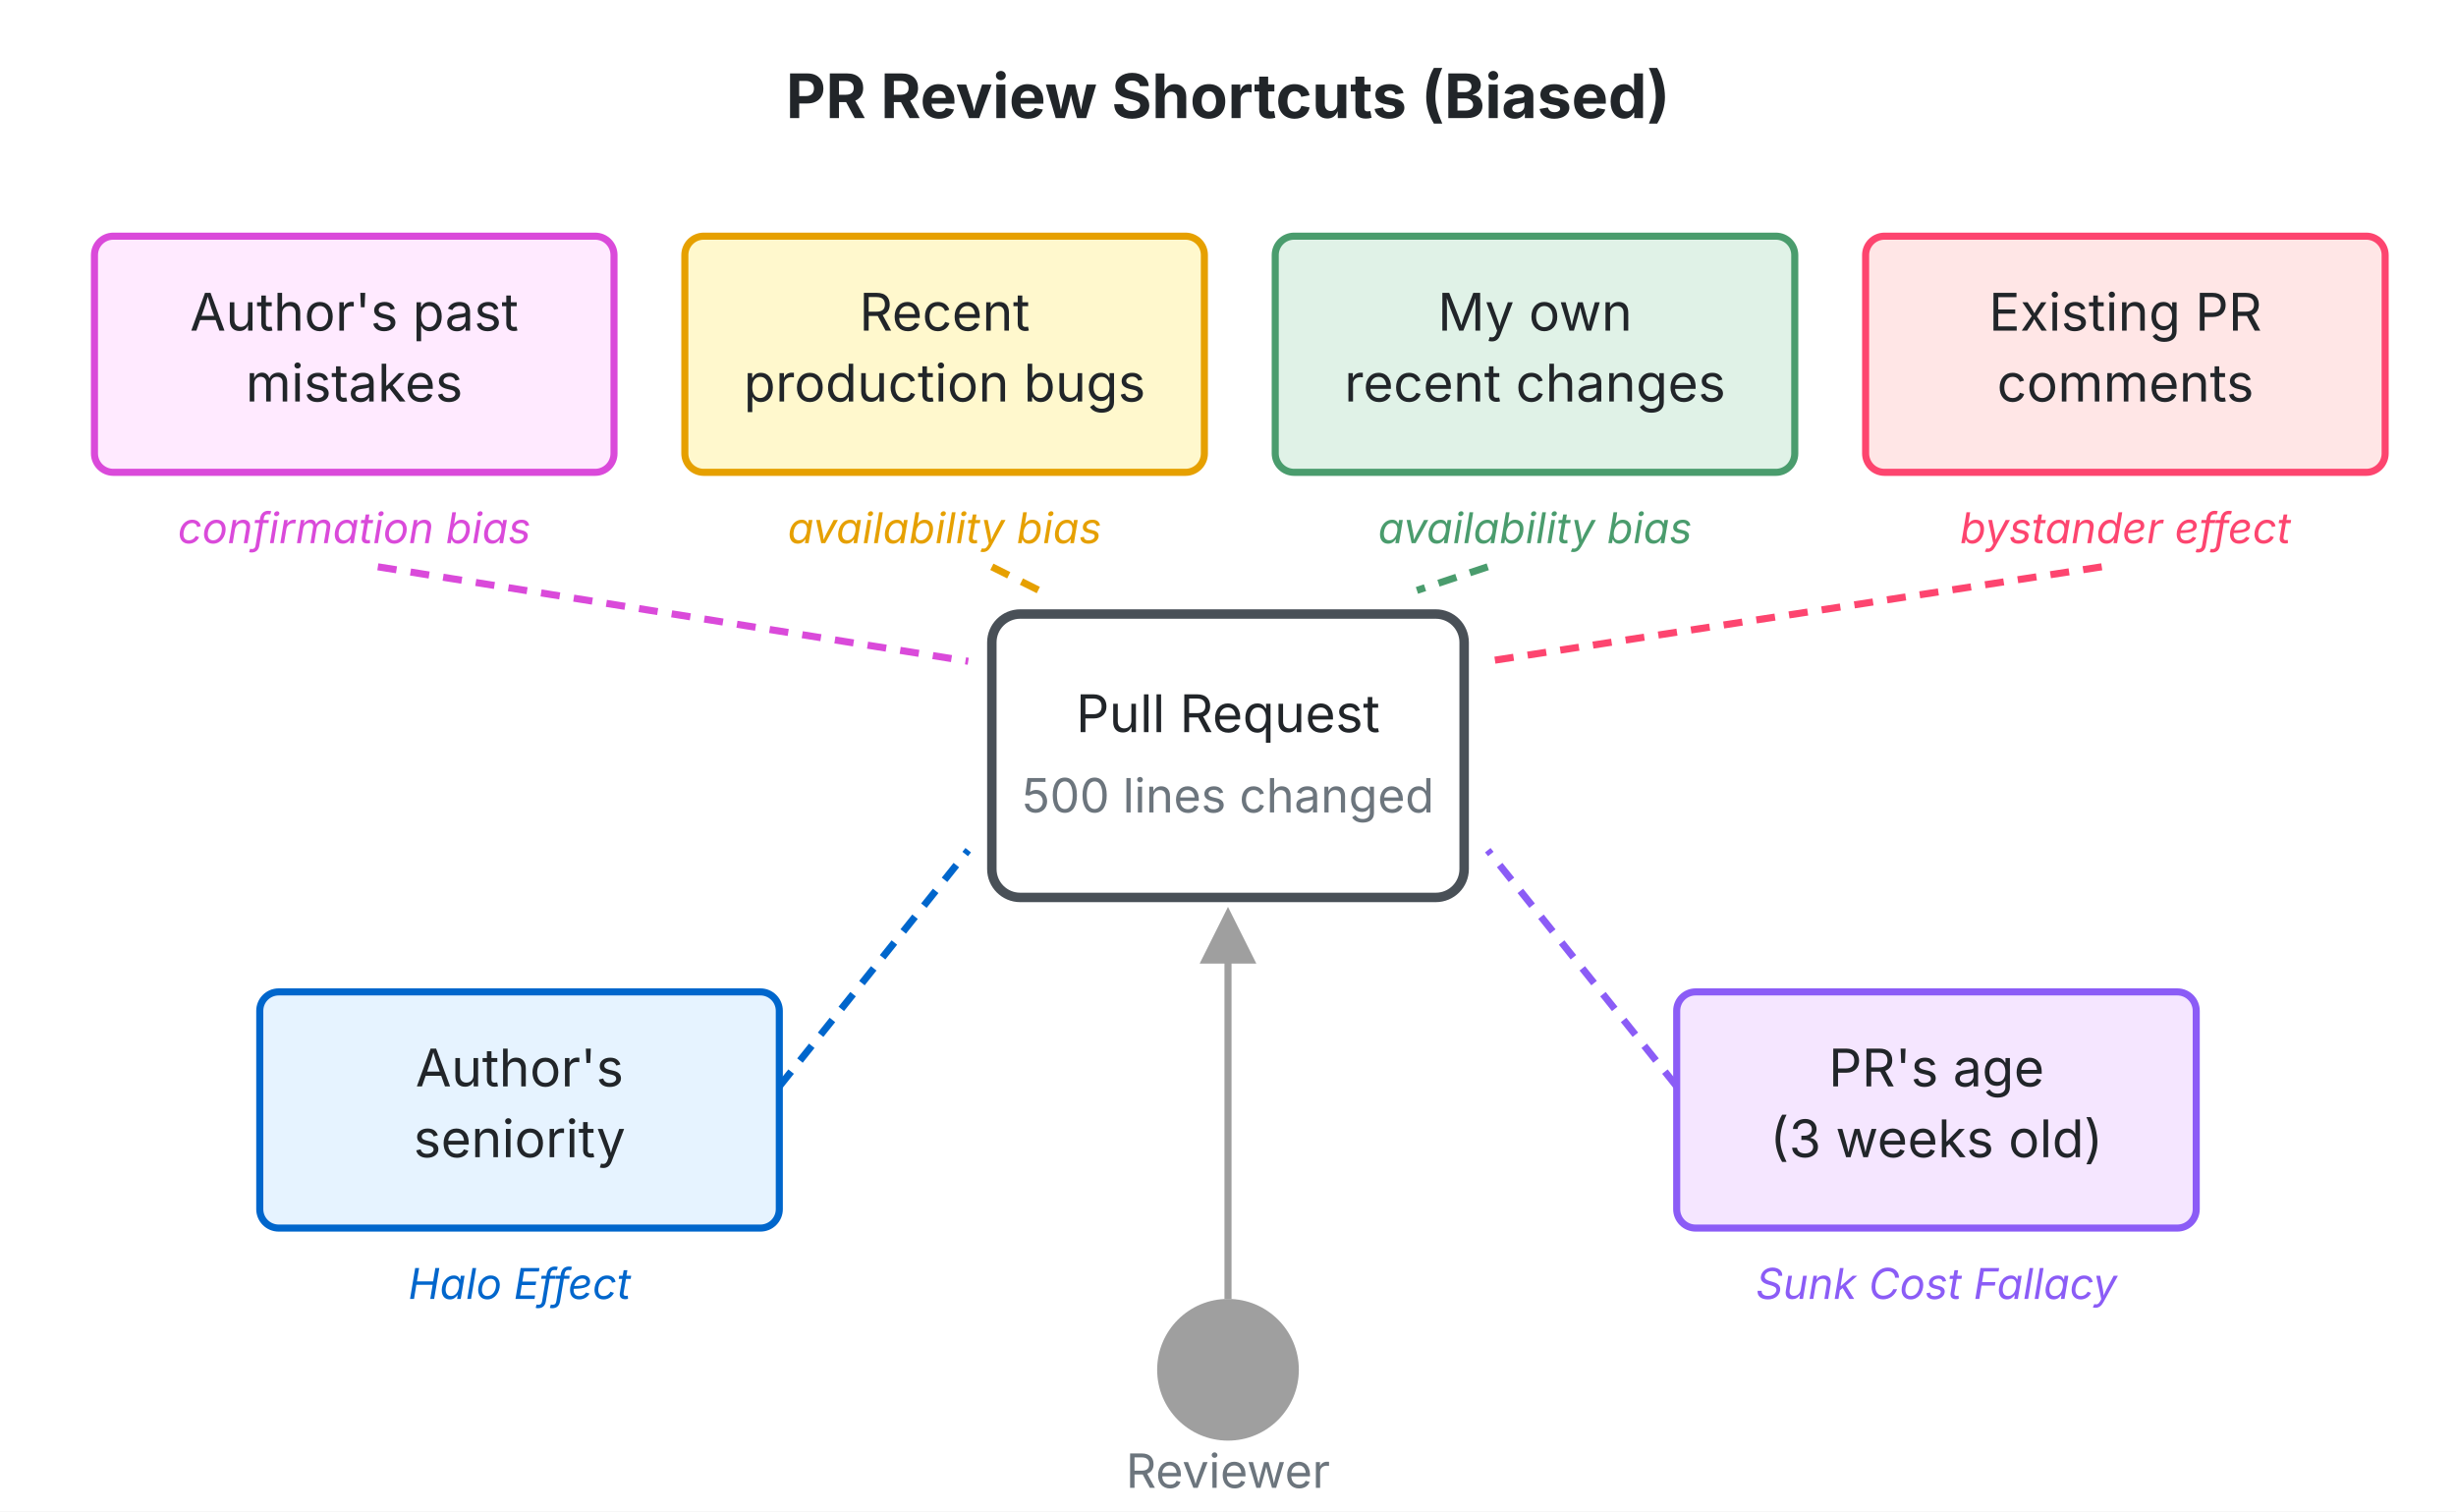
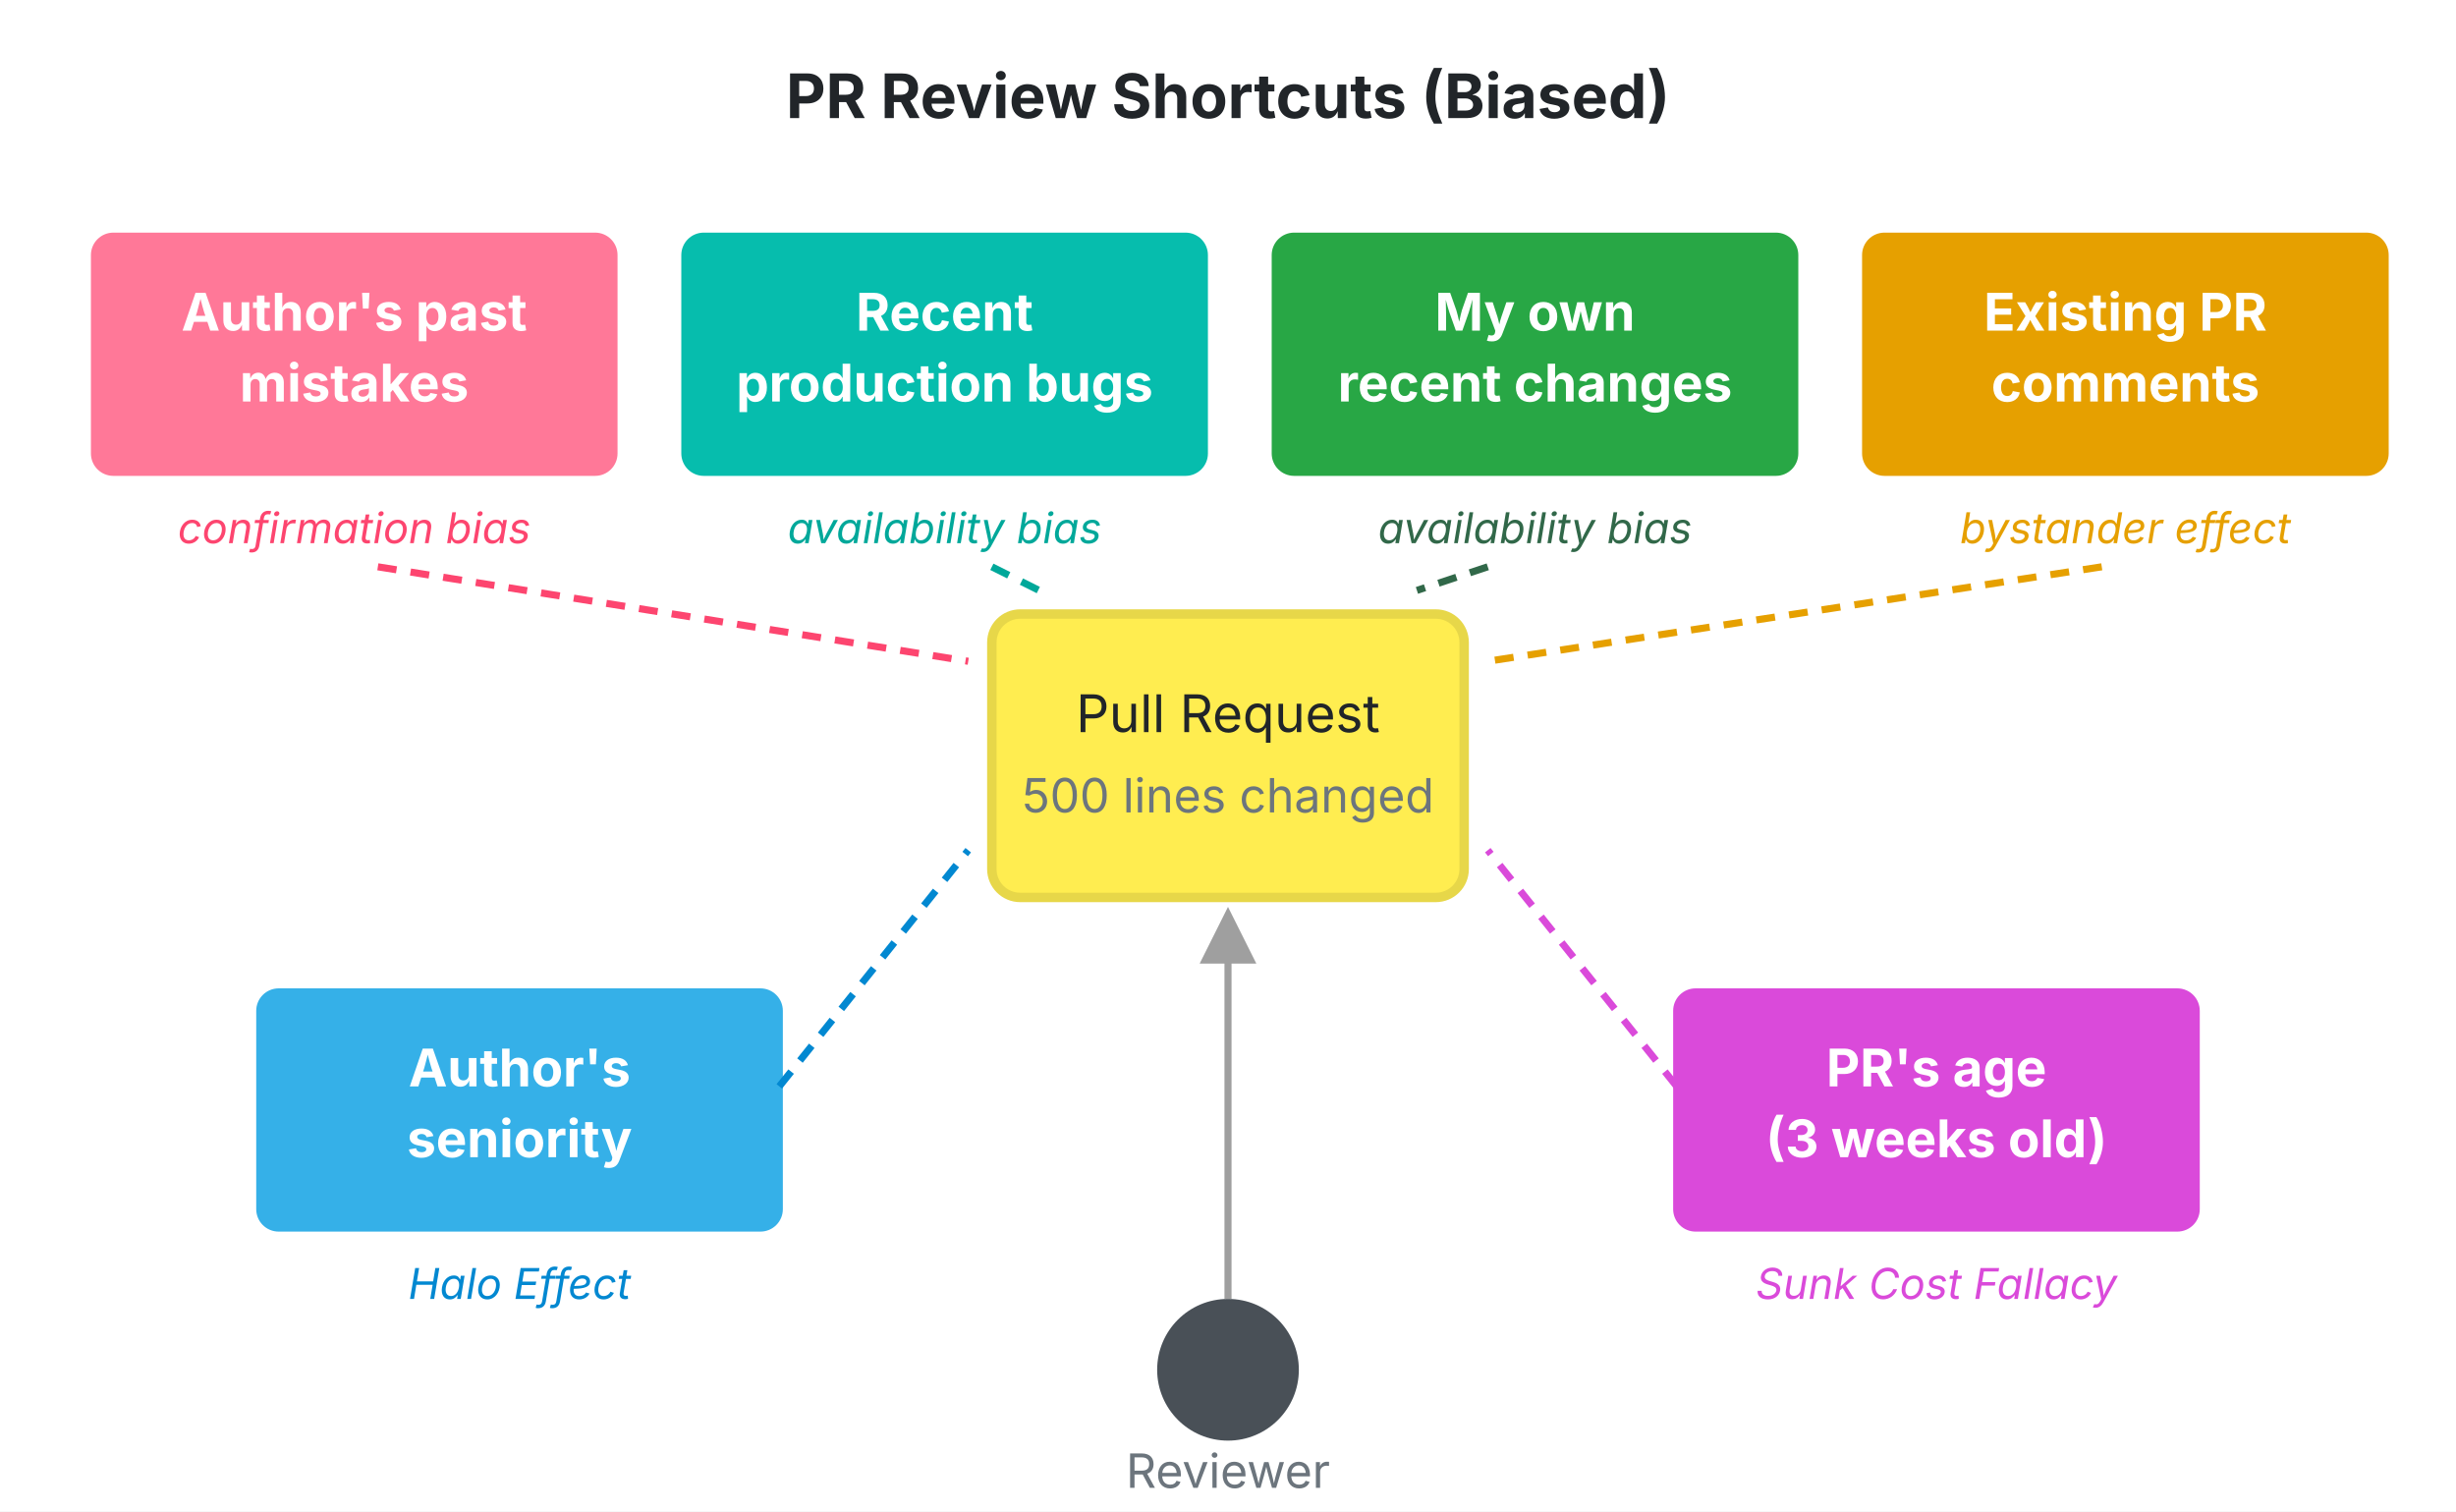
<svg xmlns="http://www.w3.org/2000/svg" viewBox="0 0 520 320">
  <rect width="100%" height="100%" fill="#fff" />
  <style>
    .title { font: bold 13px system-ui, -apple-system, sans-serif; fill: #212529; }
    .label { font: 11px system-ui, -apple-system, sans-serif; fill: #212529; }
+     .label-white { font: bold 11px system-ui, -apple-system, sans-serif; fill: #fff; }
    .small { font: 10px system-ui, -apple-system, sans-serif; fill: #6c757d; }
    .bias { font: italic 9px system-ui, -apple-system, sans-serif;}
  </style>
  <defs>
    <marker id="arrow" markerWidth="8" markerHeight="8" refX="6" refY="4" orient="auto">
      <polygon points="0,0 8,4 0,8" fill="#9f9f9f" />
    </marker>
  </defs>
  <text x="260" y="25" text-anchor="middle" class="title">PR Review Shortcuts (Biased)</text>
-   <rect x="210" y="130" width="100" height="60" rx="6" fill="#fff" stroke="#495057" stroke-width="2" />
+   <rect x="210" y="130" width="100" height="60" rx="6" fill="#ffed50" stroke="#e7d749" stroke-width="2" />
  <text x="260" y="155" text-anchor="middle" class="label">Pull Request</text>
  <text x="260" y="172" text-anchor="middle" class="small">500 lines changed</text>
-   <circle cx="260" cy="290" r="15" fill="#9f9f9f" />
+   <circle cx="260" cy="290" r="15" fill="#495057" />
  <text x="260" y="315" text-anchor="middle" class="small">Reviewer</text>
  <line x1="260" y1="275" x2="260" y2="195" stroke="#9f9f9f" stroke-width="1.5" marker-end="url(#arrow)" />
-   <rect x="20" y="50" width="110" height="50" rx="4" fill="#ffeaff" stroke="#da4ada" stroke-width="1.5" />
-   <text x="75" y="70" text-anchor="middle" class="label">Author's past</text>
-   <text x="75" y="85" text-anchor="middle" class="label">mistakes</text>
-   <line x1="80" y1="120" x2="205" y2="140" stroke="#da4ada" stroke-width="1.5" stroke-dasharray="4,3" />
-   <text x="75" y="115" text-anchor="middle" class="bias" fill="#da4ada">confirmation bias</text>
-   <rect x="145" y="50" width="110" height="50" rx="4" fill="#fff8cd" stroke="#e6a000" stroke-width="1.5" />
-   <text x="200" y="70" text-anchor="middle" class="label">Recent</text>
-   <text x="200" y="85" text-anchor="middle" class="label">production bugs</text>
-   <line x1="210" y1="120" x2="220" y2="125" stroke="#e6a000" stroke-width="1.5" stroke-dasharray="4,3" />
-   <text x="200" y="115" text-anchor="middle" class="bias" fill="#e6a000">availability bias</text>
-   <rect x="270" y="50" width="110" height="50" rx="4" fill="#e0f2e7" stroke="#4a9c6d" stroke-width="1.5" />
-   <text x="325" y="70" text-anchor="middle" class="label">My own</text>
-   <text x="325" y="85" text-anchor="middle" class="label">recent changes</text>
-   <line x1="315" y1="120" x2="300" y2="125" stroke="#4a9c6d" stroke-width="1.5" stroke-dasharray="4,3" />
-   <text x="325" y="115" text-anchor="middle" class="bias" fill="#4a9c6d">availability bias</text>
-   <rect x="395" y="50" width="110" height="50" rx="4" fill="#ffe6e6" stroke="#fd456f" stroke-width="1.5" />
-   <text x="450" y="70" text-anchor="middle" class="label">Existing PR</text>
-   <text x="450" y="85" text-anchor="middle" class="label">comments</text>
-   <line x1="445" y1="120" x2="315" y2="140" stroke="#fd456f" stroke-width="1.5" stroke-dasharray="4,3" />
-   <text x="450" y="115" text-anchor="middle" class="bias" fill="#fd456f">bystander effect</text>
-   <rect x="55" y="210" width="110" height="50" rx="4" fill="#e6f3ff" stroke="#0066cc" stroke-width="1.5" />
-   <text x="110" y="230" text-anchor="middle" class="label">Author's</text>
-   <text x="110" y="245" text-anchor="middle" class="label">seniority</text>
-   <line x1="165" y1="230" x2="205" y2="180" stroke="#0066cc" stroke-width="1.5" stroke-dasharray="4,3" />
-   <text x="110" y="275" text-anchor="middle" class="bias" fill="#0066cc">Halo Effect</text>
-   <rect x="355" y="210" width="110" height="50" rx="4" fill="#f5e6ff" stroke="#8b5cf6" stroke-width="1.5" />
-   <text x="410" y="230" text-anchor="middle" class="label">PR's age</text>
-   <text x="410" y="245" text-anchor="middle" class="label">(3 weeks old)</text>
-   <line x1="355" y1="230" x2="315" y2="180" stroke="#8b5cf6" stroke-width="1.5" stroke-dasharray="4,3" />
-   <text x="410" y="275" text-anchor="middle" class="bias" fill="#8b5cf6">Sunk Cost Fallacy</text>
+   <rect x="20" y="50" width="110" height="50" rx="4" fill="#ff7898" stroke="#ff7898" stroke-width="1.5" />
+   <text x="75" y="70" text-anchor="middle" class="label-white">Author's past</text>
+   <text x="75" y="85" text-anchor="middle" class="label-white">mistakes</text>
+   <line x1="80" y1="120" x2="205" y2="140" stroke="#fd456f" stroke-width="1.5" stroke-dasharray="4,3" />
+   <text x="75" y="115" text-anchor="middle" class="bias" fill="#fd456f">confirmation bias</text>
+   <rect x="145" y="50" width="110" height="50" rx="4" fill="#06bdad" stroke="#06bdad" stroke-width="1.5" />
+   <text x="200" y="70" text-anchor="middle" class="label-white">Recent</text>
+   <text x="200" y="85" text-anchor="middle" class="label-white">production bugs</text>
+   <line x1="210" y1="120" x2="220" y2="125" stroke="#00a89a" stroke-width="1.5" stroke-dasharray="4,3" />
+   <text x="200" y="115" text-anchor="middle" class="bias" fill="#00a89a">availability bias</text>
+   <rect x="270" y="50" width="110" height="50" rx="4" fill="#28a745" stroke="#28a745" stroke-width="1.5" />
+   <text x="325" y="70" text-anchor="middle" class="label-white">My own</text>
+   <text x="325" y="85" text-anchor="middle" class="label-white">recent changes</text>
+   <line x1="315" y1="120" x2="300" y2="125" stroke="#316849" stroke-width="1.5" stroke-dasharray="4,3" />
+   <text x="325" y="115" text-anchor="middle" class="bias" fill="#316849">availability bias</text>
+   <rect x="395" y="50" width="110" height="50" rx="4" fill="#e6a000" stroke="#e6a000" stroke-width="1.5" />
+   <text x="450" y="70" text-anchor="middle" class="label-white">Existing PR</text>
+   <text x="450" y="85" text-anchor="middle" class="label-white">comments</text>
+   <line x1="445" y1="120" x2="315" y2="140" stroke="#e6a000" stroke-width="1.5" stroke-dasharray="4,3" />
+   <text x="450" y="115" text-anchor="middle" class="bias" fill="#e6a000">bystander effect</text>
+   <rect x="55" y="210" width="110" height="50" rx="4" fill="#35b0e8" stroke="#35b0e8" stroke-width="1.5" />
+   <text x="110" y="230" text-anchor="middle" class="label-white">Author's</text>
+   <text x="110" y="245" text-anchor="middle" class="label-white">seniority</text>
+   <line x1="165" y1="230" x2="205" y2="180" stroke="#0288d1" stroke-width="1.5" stroke-dasharray="4,3" />
+   <text x="110" y="275" text-anchor="middle" class="bias" fill="#0288d1">Halo Effect</text>
+   <rect x="355" y="210" width="110" height="50" rx="4" fill="#da4ada" stroke="#da4ada" stroke-width="1.5" />
+   <text x="410" y="230" text-anchor="middle" class="label-white">PR's age</text>
+   <text x="410" y="245" text-anchor="middle" class="label-white">(3 weeks old)</text>
+   <line x1="355" y1="230" x2="315" y2="180" stroke="#da4ada" stroke-width="1.5" stroke-dasharray="4,3" />
+   <text x="410" y="275" text-anchor="middle" class="bias" fill="#da4ada">Sunk Cost Fallacy</text>
</svg>
